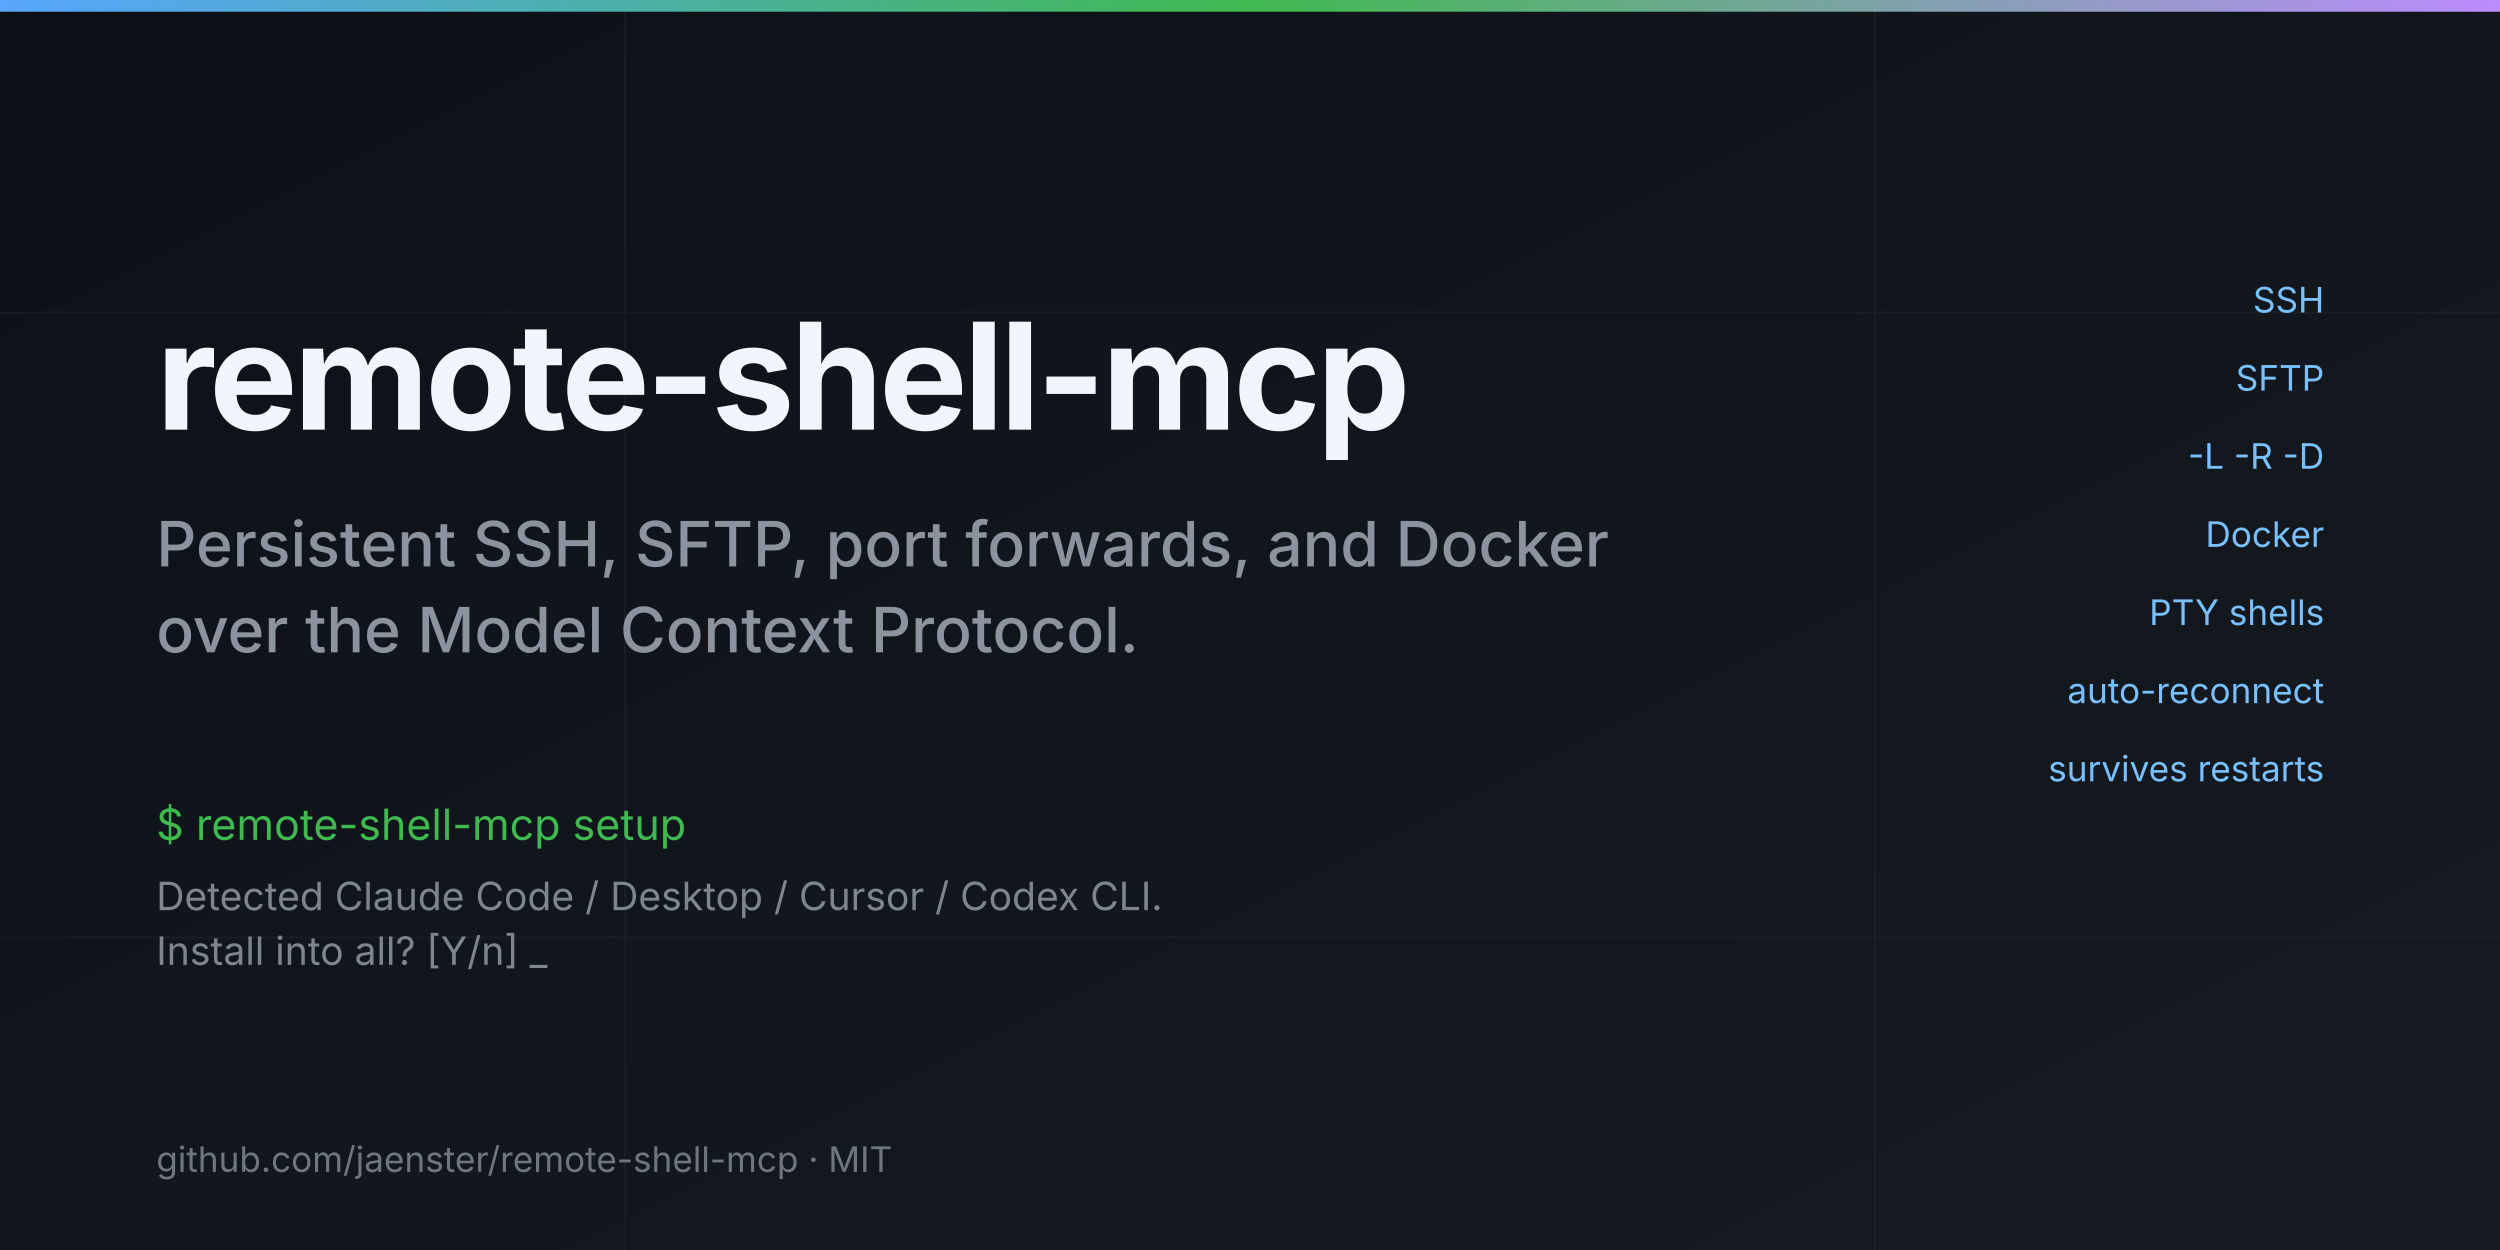
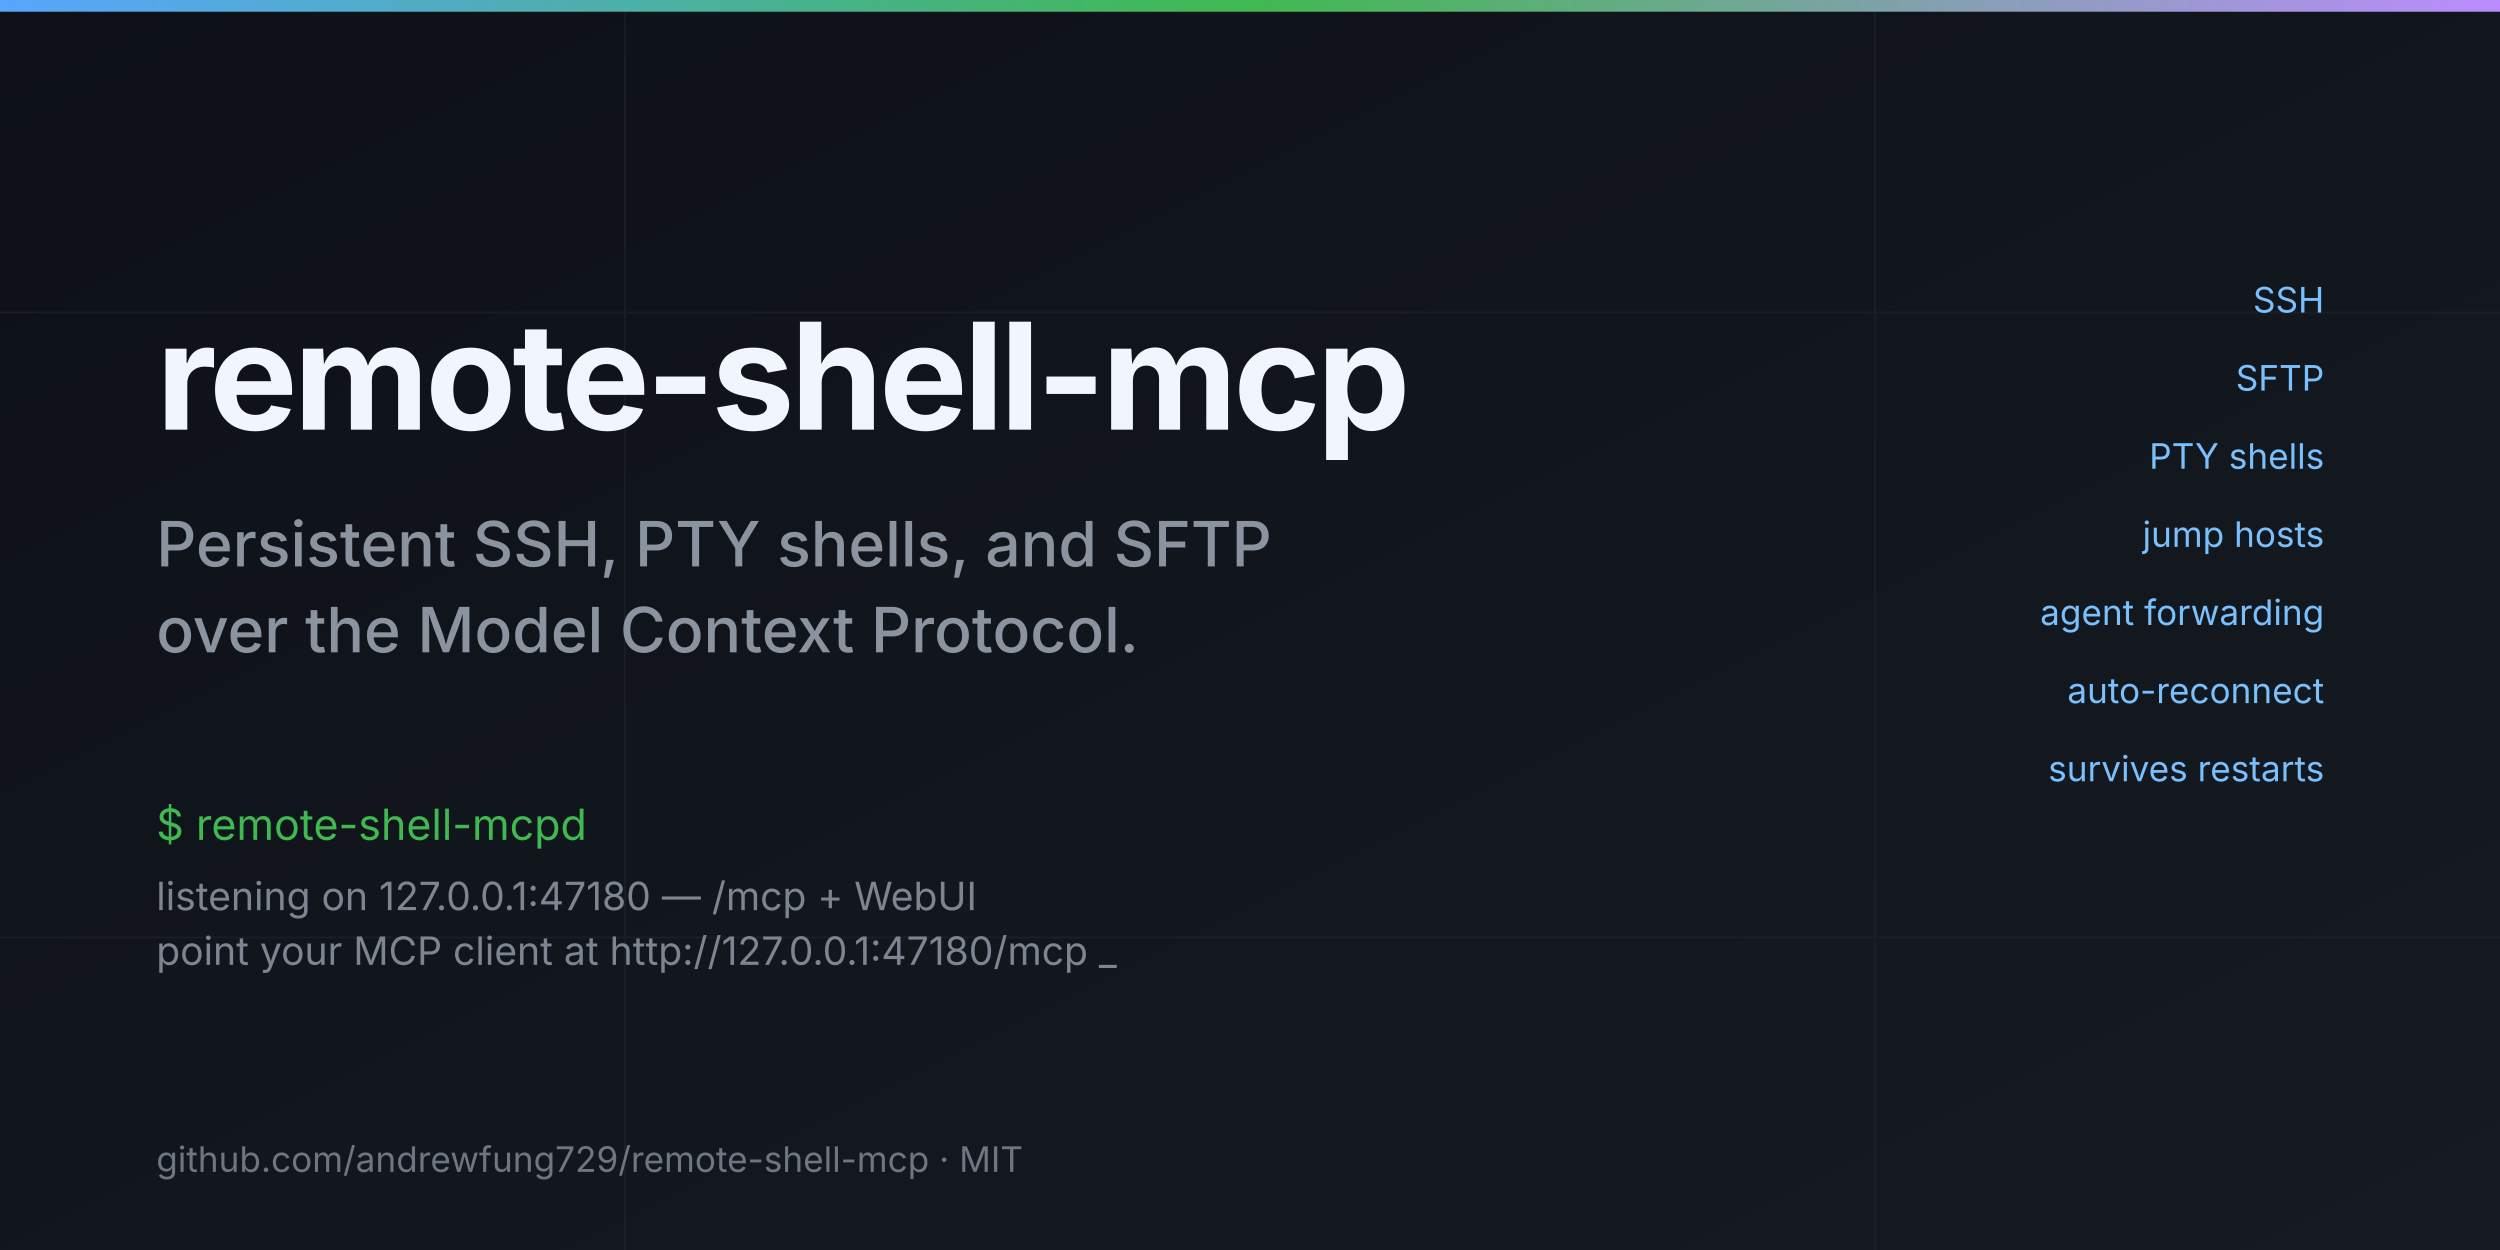
<svg xmlns="http://www.w3.org/2000/svg" viewBox="0 0 1280 640" width="1280" height="640" font-family="-apple-system,BlinkMacSystemFont,'SF Mono','Menlo','Monaco','Consolas',monospace">
  <defs>
    <linearGradient id="bg" x1="0" y1="0" x2="1" y2="1">
      <stop offset="0" stop-color="#0d1117" />
      <stop offset="1" stop-color="#161b22" />
    </linearGradient>
    <linearGradient id="accent" x1="0" y1="0" x2="1" y2="0">
      <stop offset="0" stop-color="#58a6ff" />
      <stop offset="0.5" stop-color="#3fb950" />
      <stop offset="1" stop-color="#bc8cff" />
    </linearGradient>
  </defs>
  <rect width="1280" height="640" fill="url(#bg)" />
  <g stroke="#21262d" stroke-width="1" opacity="0.5">
    <line x1="0" y1="160" x2="1280" y2="160" />
    <line x1="0" y1="480" x2="1280" y2="480" />
    <line x1="320" y1="0" x2="320" y2="640" />
    <line x1="960" y1="0" x2="960" y2="640" />
  </g>
  <rect x="0" y="0" width="1280" height="6" fill="url(#accent)" />
  <text x="80" y="220" font-size="76" font-weight="700" fill="#f0f6fc" letter-spacing="-2">remote-shell-mcp</text>
-   <text x="80" y="290" font-size="32" font-weight="500" fill="#8b949e">Persistent SSH, SFTP, port forwards, and Docker</text>
+   <text x="80" y="290" font-size="32" font-weight="500" fill="#8b949e">Persistent SSH, PTY shells, and SFTP</text>
  <text x="80" y="334" font-size="32" font-weight="500" fill="#8b949e">over the Model Context Protocol.</text>
-   <text x="80" y="430" font-size="22" fill="#3fb950">$ remote-shell-mcp setup</text>
-   <text x="80" y="466" font-size="20" fill="#7d8590">Detected Claude Code / Desktop / Cursor / Codex CLI.</text>
-   <text x="80" y="494" font-size="20" fill="#7d8590">Install into all? [Y/n] _</text>
+   <text x="80" y="430" font-size="22" fill="#3fb950">$ remote-shell-mcpd</text>
+   <text x="80" y="466" font-size="20" fill="#7d8590">listening on 127.0.0.1:47180 — /mcp + WebUI</text>
+   <text x="80" y="494" font-size="20" fill="#7d8590">point your MCP client at http://127.0.0.1:47180/mcp _</text>
  <g font-size="18" fill="#79c0ff">
    <text x="1190" y="160" text-anchor="end">SSH</text>
    <text x="1190" y="200" text-anchor="end">SFTP</text>
-     <text x="1190" y="240" text-anchor="end">-L  -R  -D</text>
-     <text x="1190" y="280" text-anchor="end">Docker</text>
-     <text x="1190" y="320" text-anchor="end">PTY shells</text>
+     <text x="1190" y="240" text-anchor="end">PTY shells</text>
+     <text x="1190" y="280" text-anchor="end">jump hosts</text>
+     <text x="1190" y="320" text-anchor="end">agent forwarding</text>
    <text x="1190" y="360" text-anchor="end">auto-reconnect</text>
    <text x="1190" y="400" text-anchor="end">survives restarts</text>
  </g>
-   <text x="80" y="600" font-size="18" fill="#6e7681">github.com/jaenster/remote-shell-mcp · MIT</text>
+   <text x="80" y="600" font-size="18" fill="#6e7681">github.com/andrewfung729/remote-shell-mcp · MIT</text>
</svg>
